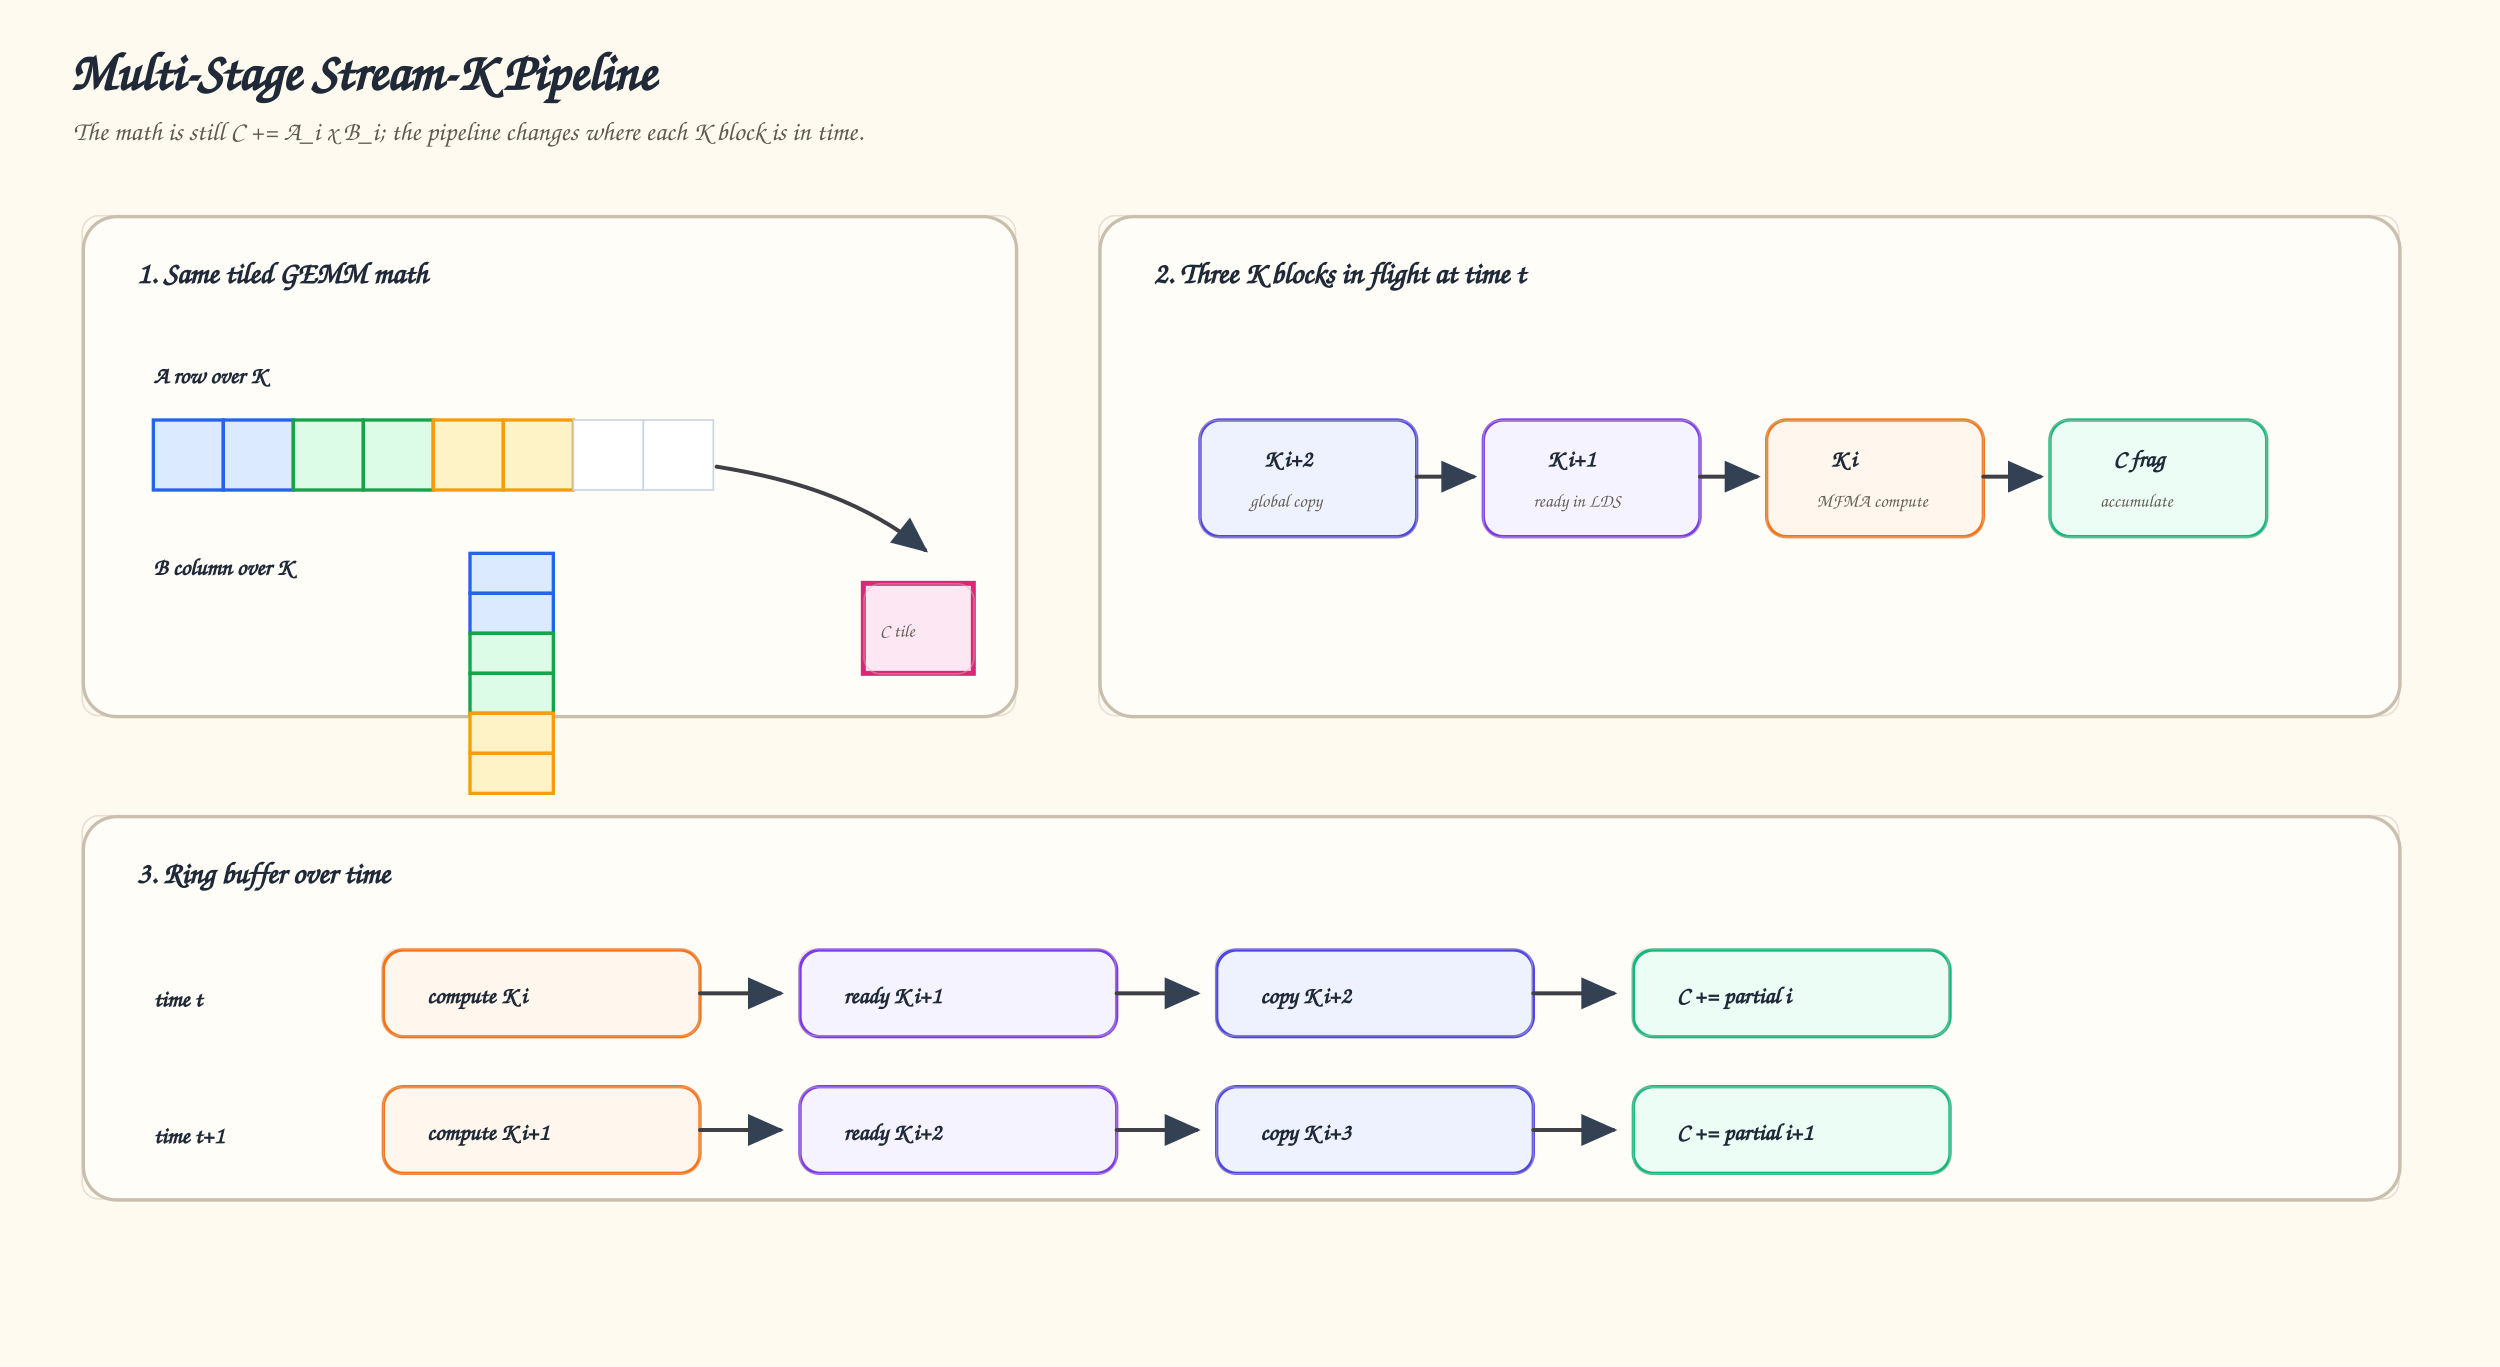
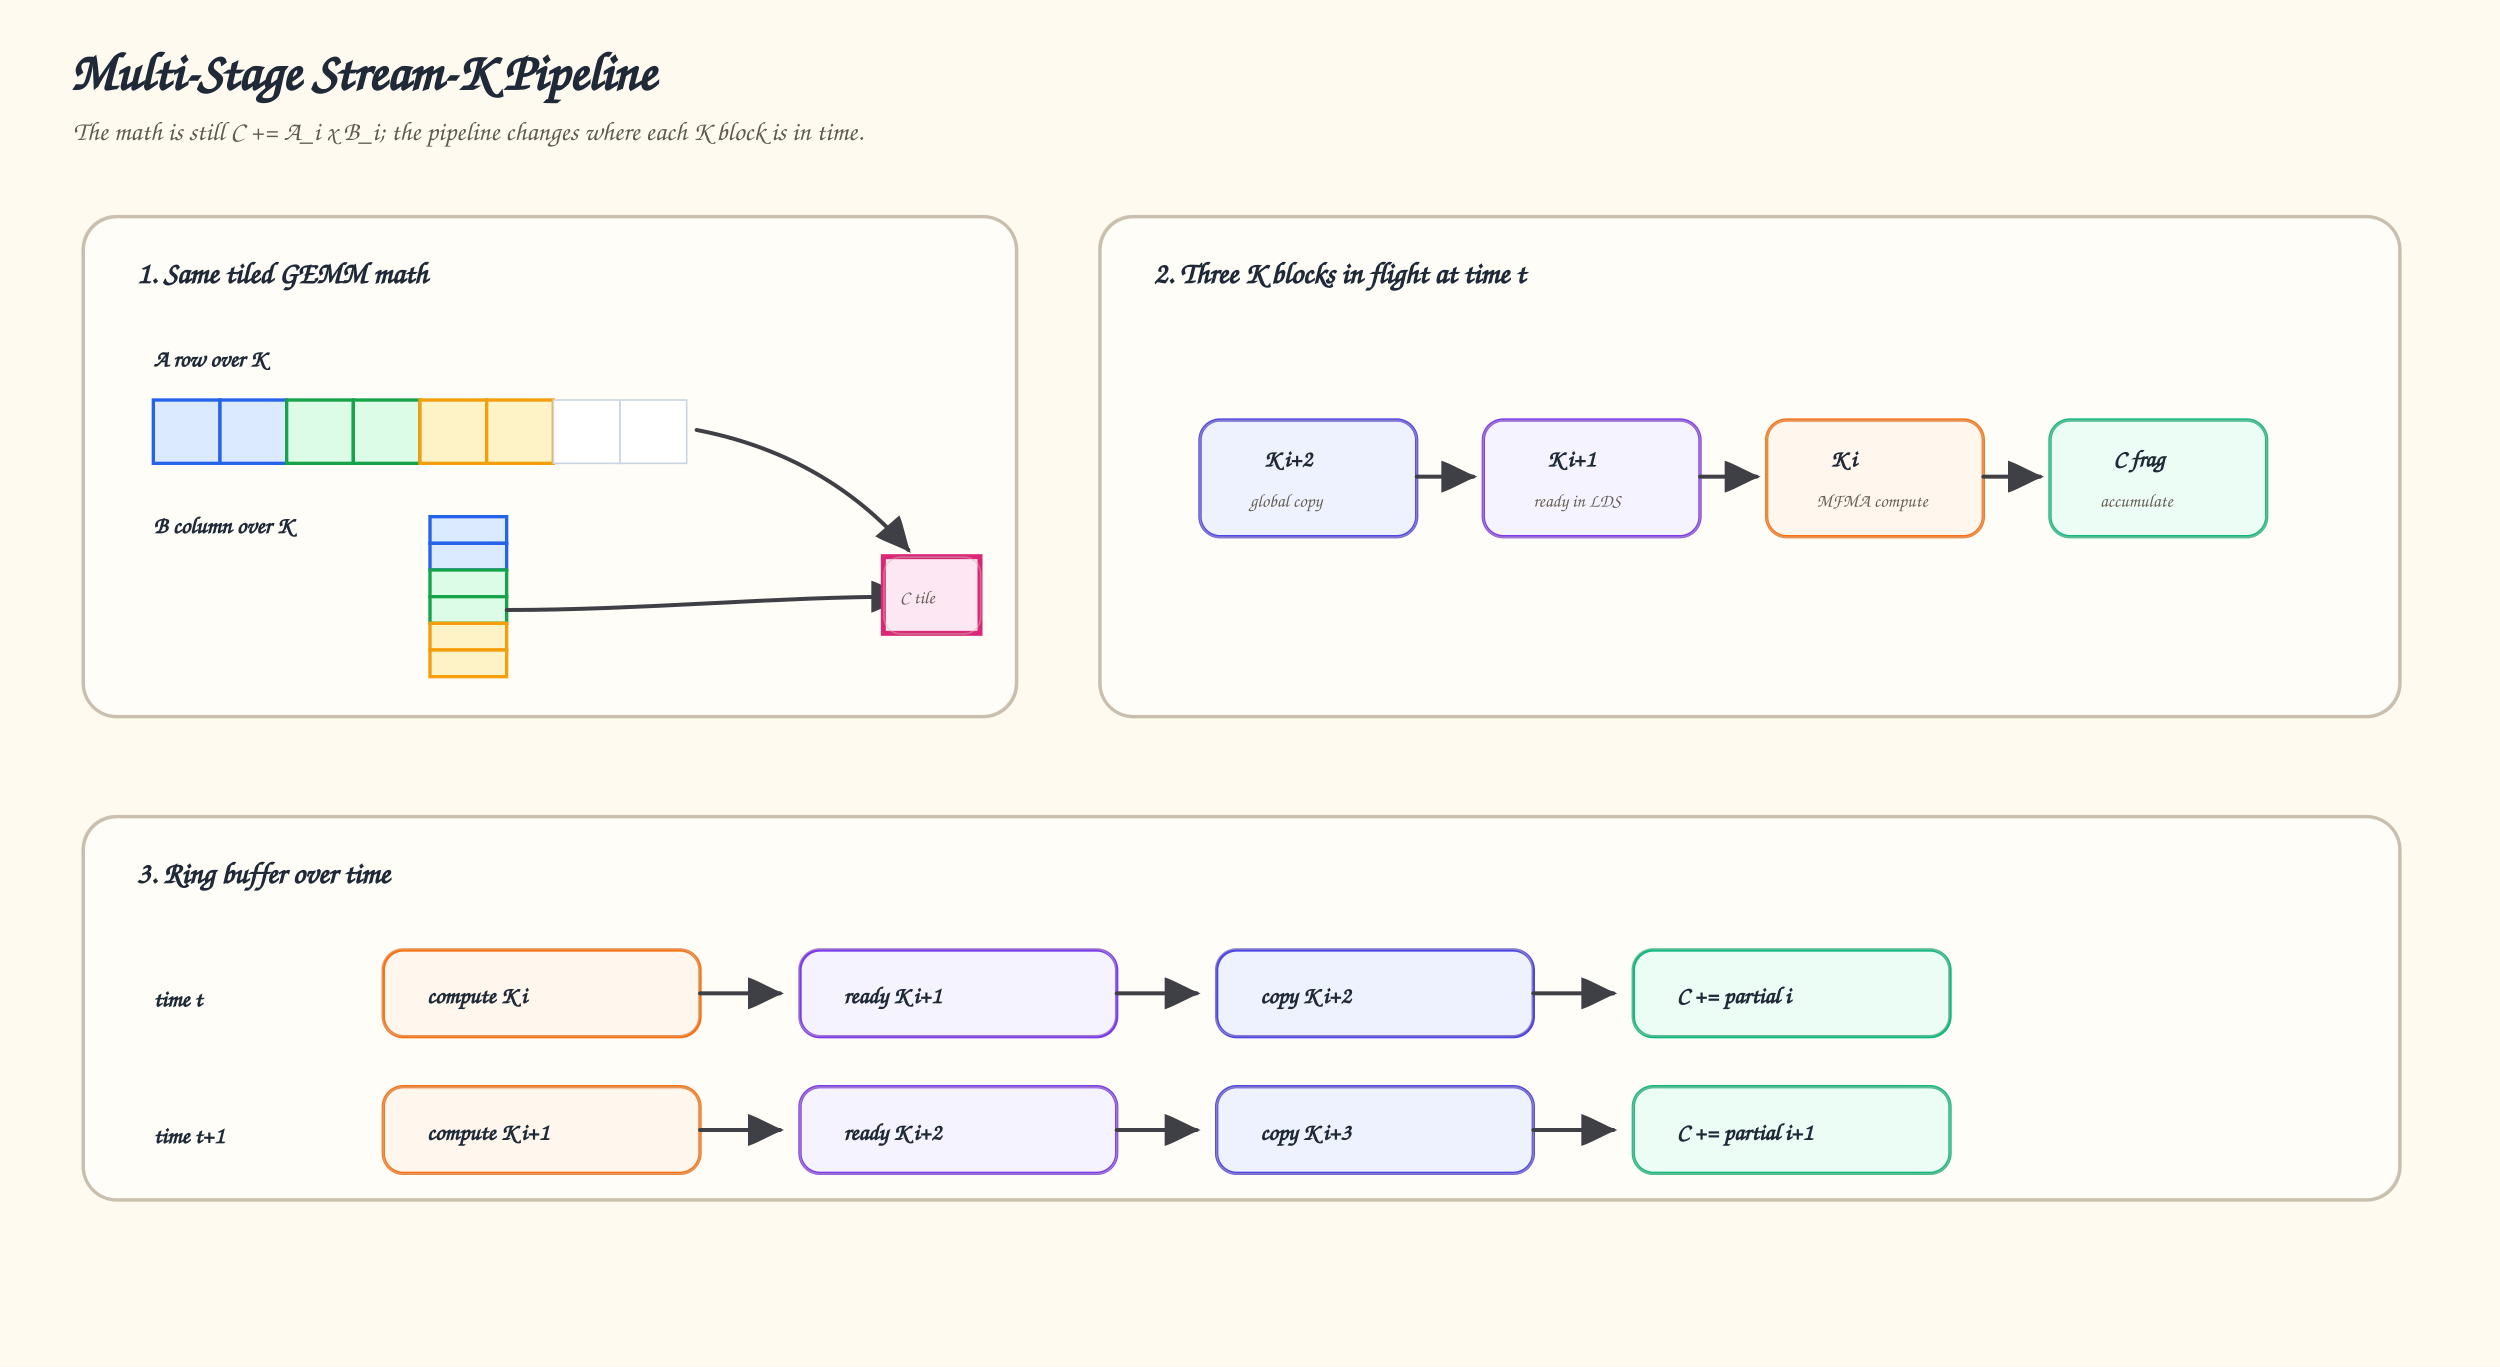
<svg xmlns="http://www.w3.org/2000/svg" width="1500" height="820" viewBox="0 0 1500 820" role="img" aria-labelledby="title desc">
  <defs>
    <marker id="arrow" markerWidth="10" markerHeight="10" refX="8" refY="4" orient="auto" markerUnits="strokeWidth">
-       <path d="M0,0 L9,4 L0,8 Z" fill="#334155" />
+       <path d="M0,0 C3,1 6,3 9,4 C6,5 3,7 0,8 Z" fill="#3f3f46" />
    </marker>
    <style>
    .bg{fill:#fffaf0}.panel{fill:#fffdf7;stroke:#c9bfae;stroke-width:2;rx:20}.panel2{fill:#fffdf7;stroke:#c9bfae;stroke-width:2;rx:14}
    .title{font:800 32px "Comic Sans MS","Comic Neue","Chalkboard SE",cursive;fill:#1f2937}.subtitle{font:500 16px "Comic Sans MS","Comic Neue","Chalkboard SE",cursive;fill:#5f5a50}.section{font:800 18px "Comic Sans MS","Comic Neue","Chalkboard SE",cursive;fill:#1f2937}
    .label{font:700 14px "Comic Sans MS","Comic Neue","Chalkboard SE",cursive;fill:#1f2937}.small{font:500 13px "Comic Sans MS","Comic Neue","Chalkboard SE",cursive;fill:#5f5a50}.tiny{font:600 11px "Comic Sans MS","Comic Neue","Chalkboard SE",cursive;fill:#665f55}.axis{font:700 12px "Comic Sans MS","Comic Neue","Chalkboard SE",cursive;fill:#665f55}.num{font:800 18px "Comic Sans MS","Comic Neue","Chalkboard SE",cursive;fill:#1f2937}.stat{font:800 26px "Comic Sans MS","Comic Neue","Chalkboard SE",cursive;fill:#1f2937}
    .grid{fill:#ffffff;stroke:#cbd5e1;stroke-width:1}.a{fill:#dbeafe;stroke:#2563eb;stroke-width:1.7}.b{fill:#ccfbf1;stroke:#0f766e;stroke-width:1.7}.c{fill:#ffedd5;stroke:#f97316;stroke-width:1.5}.hot{fill:#fce7f3;stroke:#db2777;stroke-width:3}.k0{fill:#dbeafe;stroke:#2563eb;stroke-width:2}.k1{fill:#dcfce7;stroke:#16a34a;stroke-width:2}.k2{fill:#fef3c7;stroke:#f59e0b;stroke-width:2}.k3{fill:#fce7f3;stroke:#db2777;stroke-width:2}
    .stage{fill:#eef2ff;stroke:#4f46e5;stroke-width:2;rx:12}.lds{fill:#f5f3ff;stroke:#7c3aed;stroke-width:2;rx:12}.mfma{fill:#fff7ed;stroke:#f97316;stroke-width:2;rx:12}.ok{fill:#ecfdf5;stroke:#10b981;stroke-width:2;rx:12}.warn{fill:#fff7ed;stroke:#f59e0b;stroke-width:2;rx:12}.bad{fill:#fef2f2;stroke:#ef4444;stroke-width:2;rx:12}.arrow{stroke:#3f3f46;stroke-width:2.4;fill:none;marker-end:url(#arrow);stroke-linecap:round;stroke-linejoin:round}.dash{stroke-dasharray:6 6}.muted{fill:#f1f5f9;stroke:#94a3b8;stroke-width:1.2}.line{fill:none;stroke-width:3;stroke-linejoin:round;stroke-linecap:round}.tick{stroke:#e2e8f0;stroke-width:1}
  </style>
  </defs>
  <rect class="bg" width="1500" height="820" />
  <text x="42" y="54" class="title">Multi-Stage Stream-K Pipeline</text>
  <text x="44" y="84" class="subtitle">The math is still C += A_i x B_i; the pipeline changes where each K block is in time.</text>
  <rect class="panel" x="50" y="130" width="560" height="300" data-sketch="1" />
-   <rect x="49.3" y="129.4" width="560" height="300" rx="10" fill="none" stroke="#c9bfae" stroke-width="1" opacity="0.45" />
+   <rect x="49.3" y="129.4" width="560" height="300" rx="20" fill="none" stroke="#c9bfae" stroke-width="1" opacity="0.45" />
  <text x="82" y="170" class="section">1. Same tiled GEMM math</text>
-   <text x="92" y="230" class="label">A row over K</text>
-   <rect class="k0" x="92" y="252" width="42" height="42" />
-   <rect class="k0" x="134" y="252" width="42" height="42" />
-   <rect class="k1" x="176" y="252" width="42" height="42" />
-   <rect class="k1" x="218" y="252" width="42" height="42" />
-   <rect class="k2" x="260" y="252" width="42" height="42" />
-   <rect class="k2" x="302" y="252" width="42" height="42" />
-   <rect class="grid" x="344" y="252" width="42" height="42" />
-   <rect class="grid" x="386" y="252" width="42" height="42" />
-   <text x="92" y="345" class="label">B column over K</text>
-   <rect class="k0" x="282" y="332" width="50" height="24" />
-   <rect class="k0" x="282" y="356" width="50" height="24" />
-   <rect class="k1" x="282" y="380" width="50" height="24" />
-   <rect class="k1" x="282" y="404" width="50" height="24" />
-   <rect class="k2" x="282" y="428" width="50" height="24" />
-   <rect class="k2" x="282" y="452" width="50" height="24" />
-   <path class="arrow" d="M430 280 C480 288 520 302 555 330" data-sketch="1" />
-   <path d="M430 280 C480 288 520 302 555 330" stroke="#3f3f46" stroke-width="1.1" opacity="0.45" fill="none" />
-   <rect class="hot" x="518" y="350" width="66" height="54" data-sketch="1" />
-   <rect x="518.4" y="350.3" width="66" height="54" rx="10" fill="none" stroke="#c9bfae" stroke-width="1" opacity="0.45" />
-   <text x="528" y="382" class="tiny">C tile</text>
+   <text x="92" y="220" class="label">A row over K</text>
+   <rect class="k0" x="92" y="240" width="40" height="38" />
+   <rect class="k0" x="132" y="240" width="40" height="38" />
+   <rect class="k1" x="172" y="240" width="40" height="38" />
+   <rect class="k1" x="212" y="240" width="40" height="38" />
+   <rect class="k2" x="252" y="240" width="40" height="38" />
+   <rect class="k2" x="292" y="240" width="40" height="38" />
+   <rect class="grid" x="332" y="240" width="40" height="38" />
+   <rect class="grid" x="372" y="240" width="40" height="38" />
+   <text x="92" y="320" class="label">B column over K</text>
+   <rect class="k0" x="258" y="310" width="46" height="16" />
+   <rect class="k0" x="258" y="326" width="46" height="16" />
+   <rect class="k1" x="258" y="342" width="46" height="16" />
+   <rect class="k1" x="258" y="358" width="46" height="16" />
+   <rect class="k2" x="258" y="374" width="46" height="16" />
+   <rect class="k2" x="258" y="390" width="46" height="16" />
+   <path class="arrow" d="M418 258 C470 268 512 292 545 330" data-sketch="1" />
+   <path d="M418 258 C470 268 512 292 545 330" stroke="#3f3f46" stroke-width="1.1" opacity="0.45" fill="none" />
+   <path class="arrow" d="M304 366 C386 366 466 358 542 358" data-sketch="1" />
+   <path d="M304 366 C386 366 466 358 542 358" stroke="#3f3f46" stroke-width="1.1" opacity="0.45" fill="none" />
+   <rect class="hot" x="530" y="334" width="58" height="46" data-sketch="1" />
+   <rect x="530.4" y="334.3" width="58" height="46" rx="10" fill="none" stroke="#c9bfae" stroke-width="1" opacity="0.45" />
+   <text x="540" y="362" class="tiny">C tile</text>
  <rect class="panel" x="660" y="130" width="780" height="300" data-sketch="1" />
-   <rect x="659.3" y="129.4" width="780" height="300" rx="10" fill="none" stroke="#c9bfae" stroke-width="1" opacity="0.45" />
+   <rect x="659.3" y="129.4" width="780" height="300" rx="20" fill="none" stroke="#c9bfae" stroke-width="1" opacity="0.45" />
  <text x="692" y="170" class="section">2. Three K blocks in flight at time t</text>
  <rect class="stage" x="720" y="252" width="130" height="70" data-sketch="1" />
-   <rect x="720.0" y="252.3" width="130" height="70" rx="10" fill="none" stroke="#c9bfae" stroke-width="1" opacity="0.45" />
+   <rect x="720.0" y="252.3" width="130" height="70" rx="12" fill="none" stroke="#c9bfae" stroke-width="1" opacity="0.45" />
  <text x="758" y="280" class="label">K i+2</text>
  <text x="750" y="304" class="tiny">global copy</text>
  <path class="arrow" d="M850 286 L884 286" data-sketch="1" />
  <path d="M850 286 L884 286" stroke="#3f3f46" stroke-width="1.1" opacity="0.45" fill="none" />
  <rect class="lds" x="890" y="252" width="130" height="70" data-sketch="1" />
-   <rect x="890.0" y="252.3" width="130" height="70" rx="10" fill="none" stroke="#c9bfae" stroke-width="1" opacity="0.45" />
+   <rect x="890.0" y="252.3" width="130" height="70" rx="12" fill="none" stroke="#c9bfae" stroke-width="1" opacity="0.45" />
  <text x="928" y="280" class="label">K i+1</text>
  <text x="920" y="304" class="tiny">ready in LDS</text>
  <path class="arrow" d="M1020 286 L1054 286" data-sketch="1" />
  <path d="M1020 286 L1054 286" stroke="#3f3f46" stroke-width="1.1" opacity="0.45" fill="none" />
  <rect class="mfma" x="1060" y="252" width="130" height="70" data-sketch="1" />
-   <rect x="1060.0" y="252.3" width="130" height="70" rx="10" fill="none" stroke="#c9bfae" stroke-width="1" opacity="0.45" />
+   <rect x="1060.0" y="252.3" width="130" height="70" rx="12" fill="none" stroke="#c9bfae" stroke-width="1" opacity="0.45" />
  <text x="1098" y="280" class="label">K i</text>
  <text x="1090" y="304" class="tiny">MFMA compute</text>
  <path class="arrow" d="M1190 286 L1224 286" data-sketch="1" />
  <path d="M1190 286 L1224 286" stroke="#3f3f46" stroke-width="1.1" opacity="0.45" fill="none" />
  <rect class="ok" x="1230" y="252" width="130" height="70" data-sketch="1" />
-   <rect x="1230.0" y="252.3" width="130" height="70" rx="10" fill="none" stroke="#c9bfae" stroke-width="1" opacity="0.45" />
+   <rect x="1230.0" y="252.3" width="130" height="70" rx="12" fill="none" stroke="#c9bfae" stroke-width="1" opacity="0.45" />
  <text x="1268" y="280" class="label">C frag</text>
  <text x="1260" y="304" class="tiny">accumulate</text>
  <rect class="panel" x="50" y="490" width="1390" height="230" data-sketch="1" />
-   <rect x="49.3" y="489.4" width="1390" height="230" rx="10" fill="none" stroke="#c9bfae" stroke-width="1" opacity="0.45" />
+   <rect x="49.3" y="489.4" width="1390" height="230" rx="20" fill="none" stroke="#c9bfae" stroke-width="1" opacity="0.45" />
  <text x="82" y="530" class="section">3. Ring buffer over time</text>
  <text x="92" y="604" class="label">time t</text>
  <rect class="mfma" x="230" y="570" width="190" height="52" data-sketch="1" />
-   <rect x="229.3" y="569.4" width="190" height="52" rx="10" fill="none" stroke="#c9bfae" stroke-width="1" opacity="0.45" />
+   <rect x="229.3" y="569.4" width="190" height="52" rx="12" fill="none" stroke="#c9bfae" stroke-width="1" opacity="0.45" />
  <text x="256" y="602" class="label">compute K i</text>
  <path class="arrow" d="M420 596 L468 596" data-sketch="1" />
  <path d="M420 596 L468 596" stroke="#3f3f46" stroke-width="1.1" opacity="0.45" fill="none" />
  <rect class="lds" x="480" y="570" width="190" height="52" data-sketch="1" />
-   <rect x="479.3" y="569.4" width="190" height="52" rx="10" fill="none" stroke="#c9bfae" stroke-width="1" opacity="0.45" />
+   <rect x="479.3" y="569.4" width="190" height="52" rx="12" fill="none" stroke="#c9bfae" stroke-width="1" opacity="0.45" />
  <text x="506" y="602" class="label">ready K i+1</text>
  <path class="arrow" d="M670 596 L718 596" data-sketch="1" />
  <path d="M670 596 L718 596" stroke="#3f3f46" stroke-width="1.1" opacity="0.45" fill="none" />
  <rect class="stage" x="730" y="570" width="190" height="52" data-sketch="1" />
-   <rect x="729.3" y="569.4" width="190" height="52" rx="10" fill="none" stroke="#c9bfae" stroke-width="1" opacity="0.45" />
+   <rect x="729.3" y="569.4" width="190" height="52" rx="12" fill="none" stroke="#c9bfae" stroke-width="1" opacity="0.45" />
  <text x="756" y="602" class="label">copy K i+2</text>
  <path class="arrow" d="M920 596 L968 596" data-sketch="1" />
  <path d="M920 596 L968 596" stroke="#3f3f46" stroke-width="1.1" opacity="0.45" fill="none" />
  <rect class="ok" x="980" y="570" width="190" height="52" data-sketch="1" />
-   <rect x="979.3" y="569.4" width="190" height="52" rx="10" fill="none" stroke="#c9bfae" stroke-width="1" opacity="0.45" />
+   <rect x="979.3" y="569.4" width="190" height="52" rx="12" fill="none" stroke="#c9bfae" stroke-width="1" opacity="0.45" />
  <text x="1006" y="602" class="label">C += partial i</text>
  <text x="92" y="686" class="label">time t+1</text>
  <rect class="mfma" x="230" y="652" width="190" height="52" data-sketch="1" />
-   <rect x="230.0" y="652.3" width="190" height="52" rx="10" fill="none" stroke="#c9bfae" stroke-width="1" opacity="0.45" />
+   <rect x="230.0" y="652.3" width="190" height="52" rx="12" fill="none" stroke="#c9bfae" stroke-width="1" opacity="0.45" />
  <text x="256" y="684" class="label">compute K i+1</text>
  <path class="arrow" d="M420 678 L468 678" data-sketch="1" />
  <path d="M420 678 L468 678" stroke="#3f3f46" stroke-width="1.1" opacity="0.45" fill="none" />
  <rect class="lds" x="480" y="652" width="190" height="52" data-sketch="1" />
-   <rect x="480.0" y="652.3" width="190" height="52" rx="10" fill="none" stroke="#c9bfae" stroke-width="1" opacity="0.45" />
+   <rect x="480.0" y="652.3" width="190" height="52" rx="12" fill="none" stroke="#c9bfae" stroke-width="1" opacity="0.45" />
  <text x="506" y="684" class="label">ready K i+2</text>
  <path class="arrow" d="M670 678 L718 678" data-sketch="1" />
  <path d="M670 678 L718 678" stroke="#3f3f46" stroke-width="1.1" opacity="0.45" fill="none" />
  <rect class="stage" x="730" y="652" width="190" height="52" data-sketch="1" />
-   <rect x="730.0" y="652.3" width="190" height="52" rx="10" fill="none" stroke="#c9bfae" stroke-width="1" opacity="0.45" />
+   <rect x="730.0" y="652.3" width="190" height="52" rx="12" fill="none" stroke="#c9bfae" stroke-width="1" opacity="0.45" />
  <text x="756" y="684" class="label">copy K i+3</text>
  <path class="arrow" d="M920 678 L968 678" data-sketch="1" />
  <path d="M920 678 L968 678" stroke="#3f3f46" stroke-width="1.1" opacity="0.45" fill="none" />
  <rect class="ok" x="980" y="652" width="190" height="52" data-sketch="1" />
-   <rect x="980.0" y="652.3" width="190" height="52" rx="10" fill="none" stroke="#c9bfae" stroke-width="1" opacity="0.45" />
+   <rect x="980.0" y="652.3" width="190" height="52" rx="12" fill="none" stroke="#c9bfae" stroke-width="1" opacity="0.45" />
  <text x="1006" y="684" class="label">C += partial i+1</text>
</svg>
